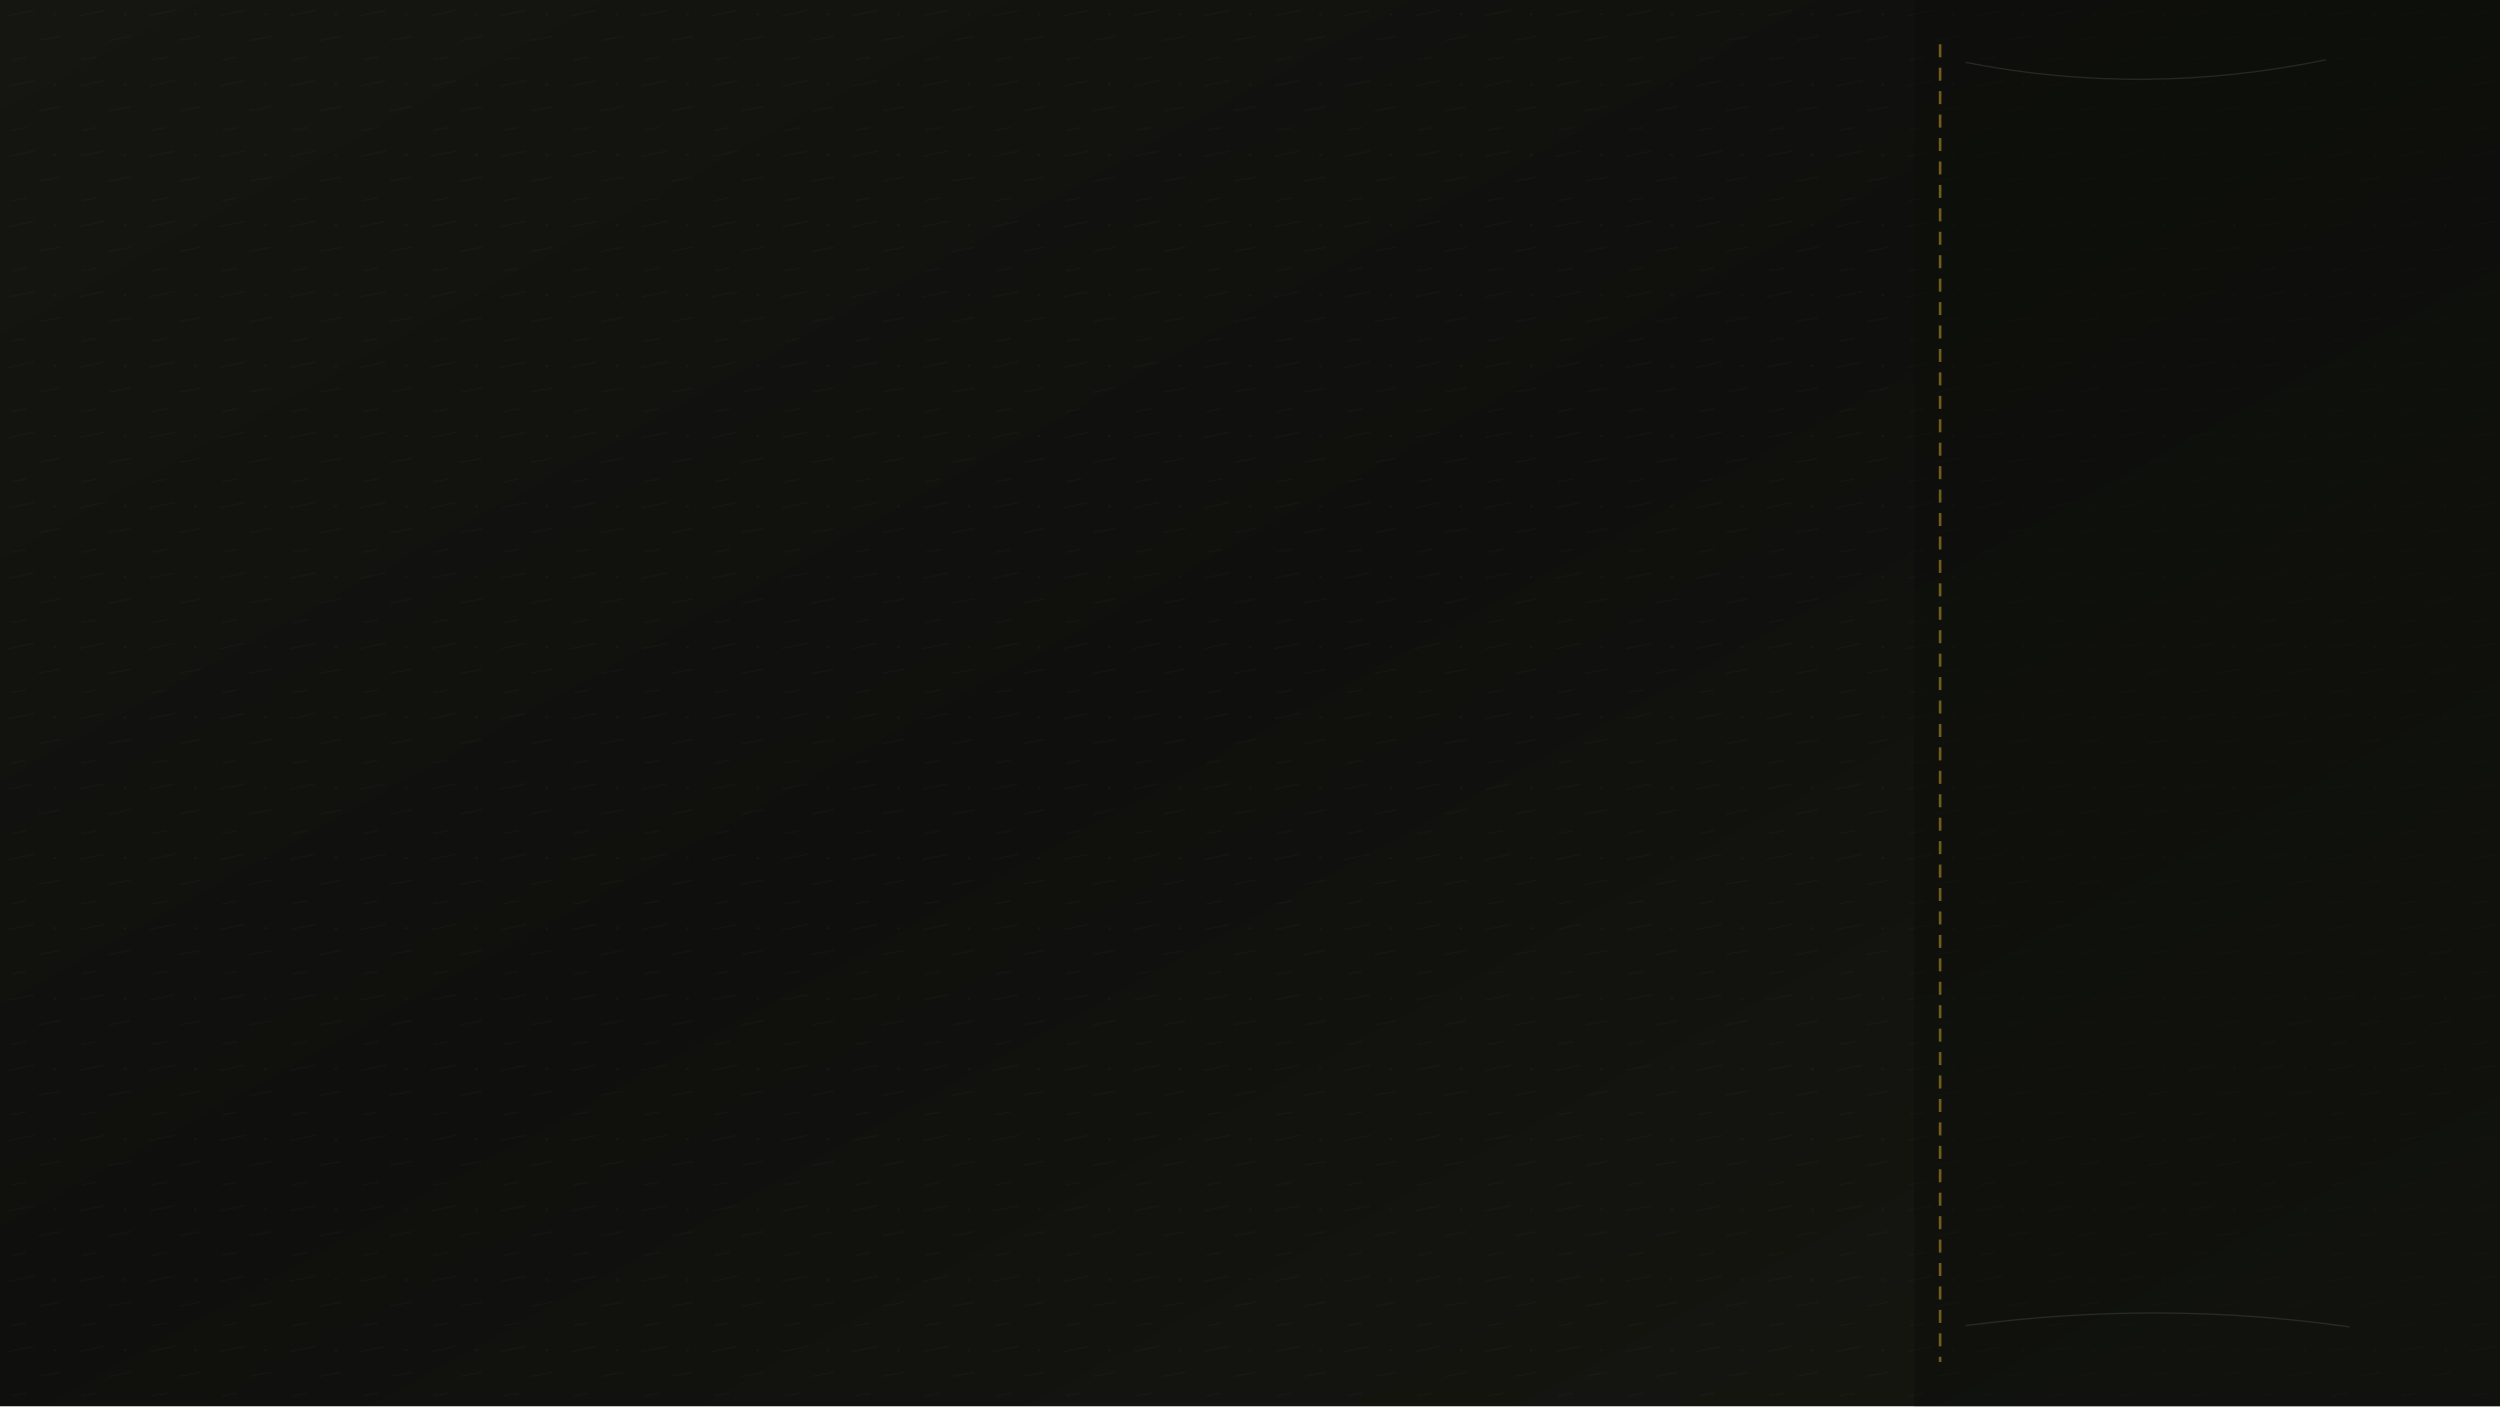
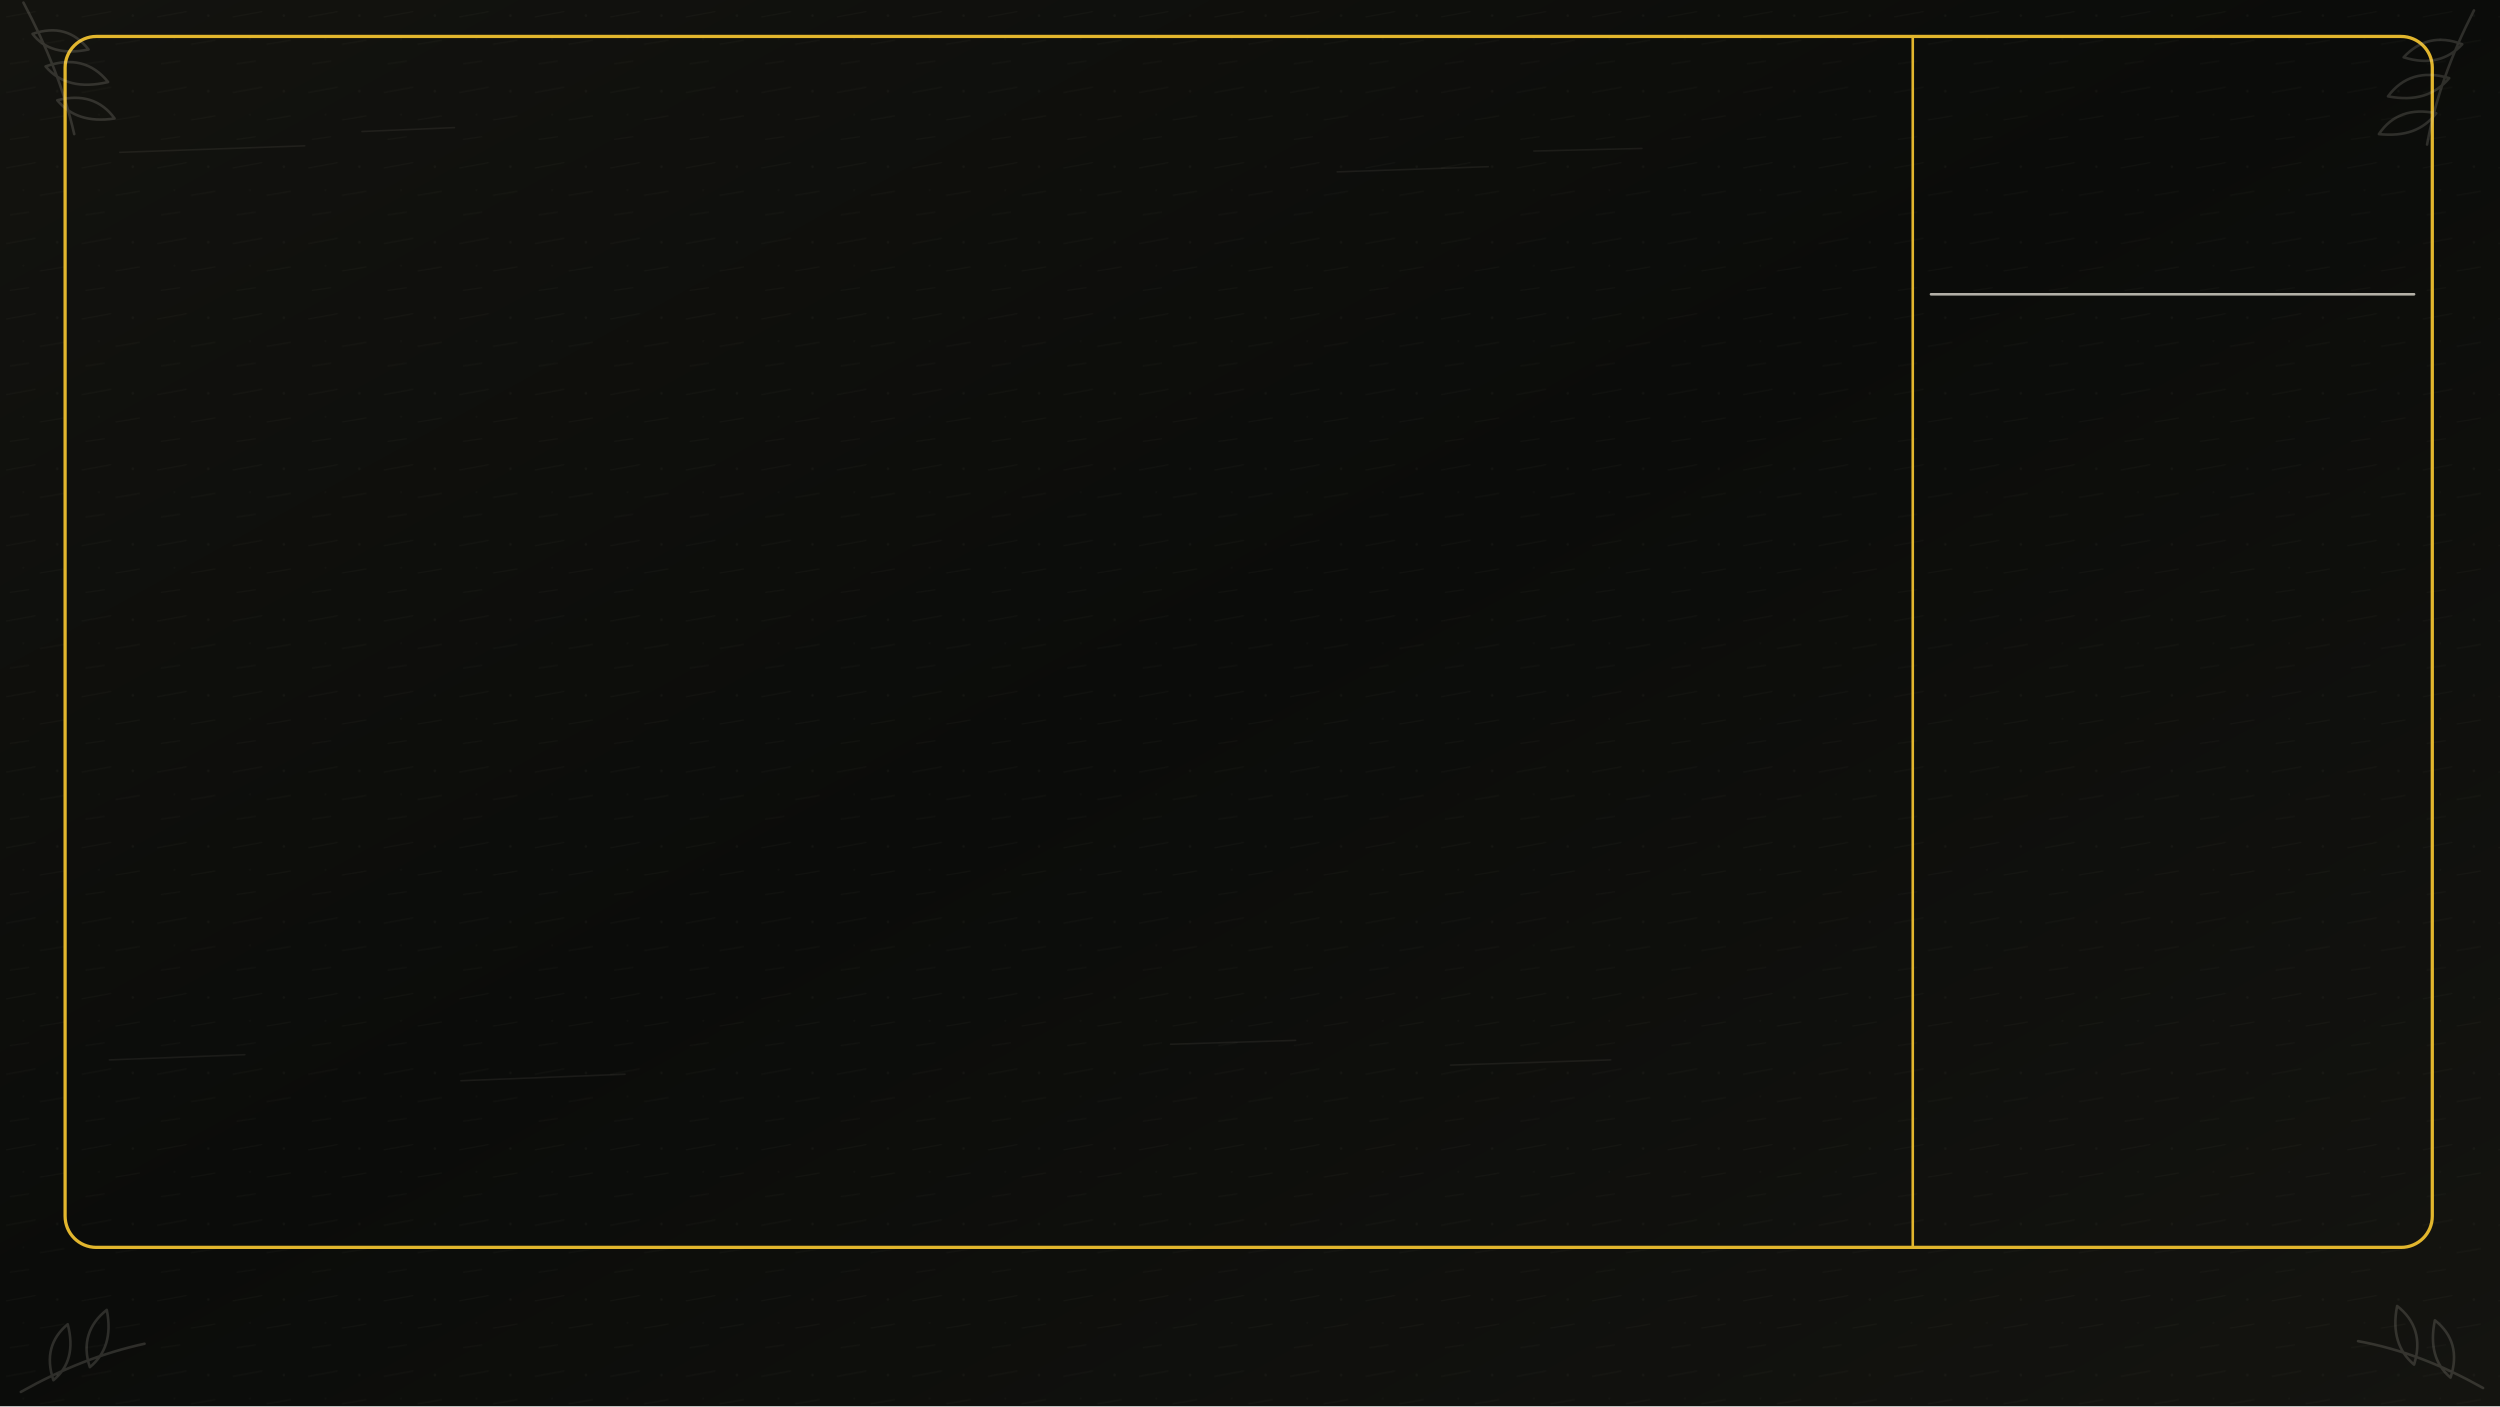
<svg xmlns="http://www.w3.org/2000/svg" viewBox="0 0 1920 1080" preserveAspectRatio="xMidYMid slice">
  <defs>
    <linearGradient id="board" x1="0" y1="0" x2="1" y2="1">
-       <stop stop-color="#151511" />
-       <stop offset=".48" stop-color="#0f100d" />
-       <stop offset="1" stop-color="#171711" />
+       <stop stop-color="#13130f" />
+       <stop offset=".48" stop-color="#0b0c0a" />
+       <stop offset="1" stop-color="#141410" />
    </linearGradient>
-     <pattern id="chalk" width="54" height="54" patternUnits="userSpaceOnUse">
-       <path d="M7 12l19-4M30 31l16-3M9 46l11-2" stroke="#f4efe1" stroke-opacity=".024" stroke-linecap="round" />
-       <circle cx="42" cy="11" r="1" fill="#f4efe1" fill-opacity=".03" />
+     <pattern id="chalk" width="58" height="58" patternUnits="userSpaceOnUse">
+       <path d="M5 13l22-4M31 34l18-3M8 49l14-2" stroke="#f4efe1" stroke-opacity=".025" stroke-linecap="round" />
+       <circle cx="44" cy="12" r="1" fill="#f4efe1" fill-opacity=".034" />
+       <circle cx="18" cy="30" r=".8" fill="#f4efe1" fill-opacity=".022" />
    </pattern>
  </defs>
  <rect width="1920" height="1080" fill="url(#board)" />
  <rect width="1920" height="1080" fill="url(#chalk)" />
-   <path d="M1470 0H1920V1080H1470Z" fill="#0c0d0a" fill-opacity=".46" />
-   <path d="M1490 34V1046" stroke="#e4b82f" stroke-width="2" stroke-opacity=".46" stroke-dasharray="10 8" />
-   <path d="M1510 48c92 18 184 17 276-2M1510 1018c99-13 196-13 294 1" fill="none" stroke="#f5f0e5" stroke-opacity=".11" stroke-linecap="round" />
+   <rect x="50" y="28" width="1818" height="930" rx="24" fill="none" stroke="#e2b62d" stroke-width="2.5" />
+   <path d="M1469 28V958" fill="none" stroke="#e2b62d" stroke-width="2" />
+   <path d="M1483 226H1854" fill="none" stroke="#f3efe4" stroke-width="2" stroke-opacity=".72" stroke-linecap="round" />
+   <g fill="none" stroke="#d9d4c8" stroke-width="2" stroke-opacity=".17" stroke-linecap="round" stroke-linejoin="round">
+     <path d="M18 2c18 34 31 66 39 101M25 26c18-6 32-2 43 12-19 4-34 0-43-12ZM35 51c20-7 36-3 48 12-21 5-37 1-48-12ZM44 77c19-5 34 0 44 14-20 3-34-2-44-14Z" />
+     <path d="M1900 8c-18 35-30 69-36 103M1891 34c-18-7-33-3-45 10 19 6 34 2 45-10ZM1881 60c-20-6-36-1-47 14 21 4 36-1 47-14ZM1871 87c-19-4-34 1-44 16 20 2 34-3 44-16Z" />
+     <path d="M16 1069c32-18 63-30 95-37M41 1060c-6-18-2-32 11-43 5 19 1 33-11 43ZM69 1050c-6-18-1-33 13-44 4 20-1 34-13 44Z" />
+     <path d="M1907 1066c-32-18-63-30-96-36M1882 1058c6-18 2-33-12-44-4 19 0 34 12 44ZM1854 1048c6-19 1-34-13-45-4 20 1 35 13 45Z" />
+   </g>
+   <g stroke="#f4efe1" stroke-width="1.2" stroke-opacity=".07" stroke-linecap="round">
+     <path d="M92 117l142-5M278 101l71-3M1027 132l116-4M1178 116l83-2" />
+     <path d="M84 814l104-4M354 830l126-5M899 802l96-3M1114 818l123-4" />
+   </g>
</svg>
